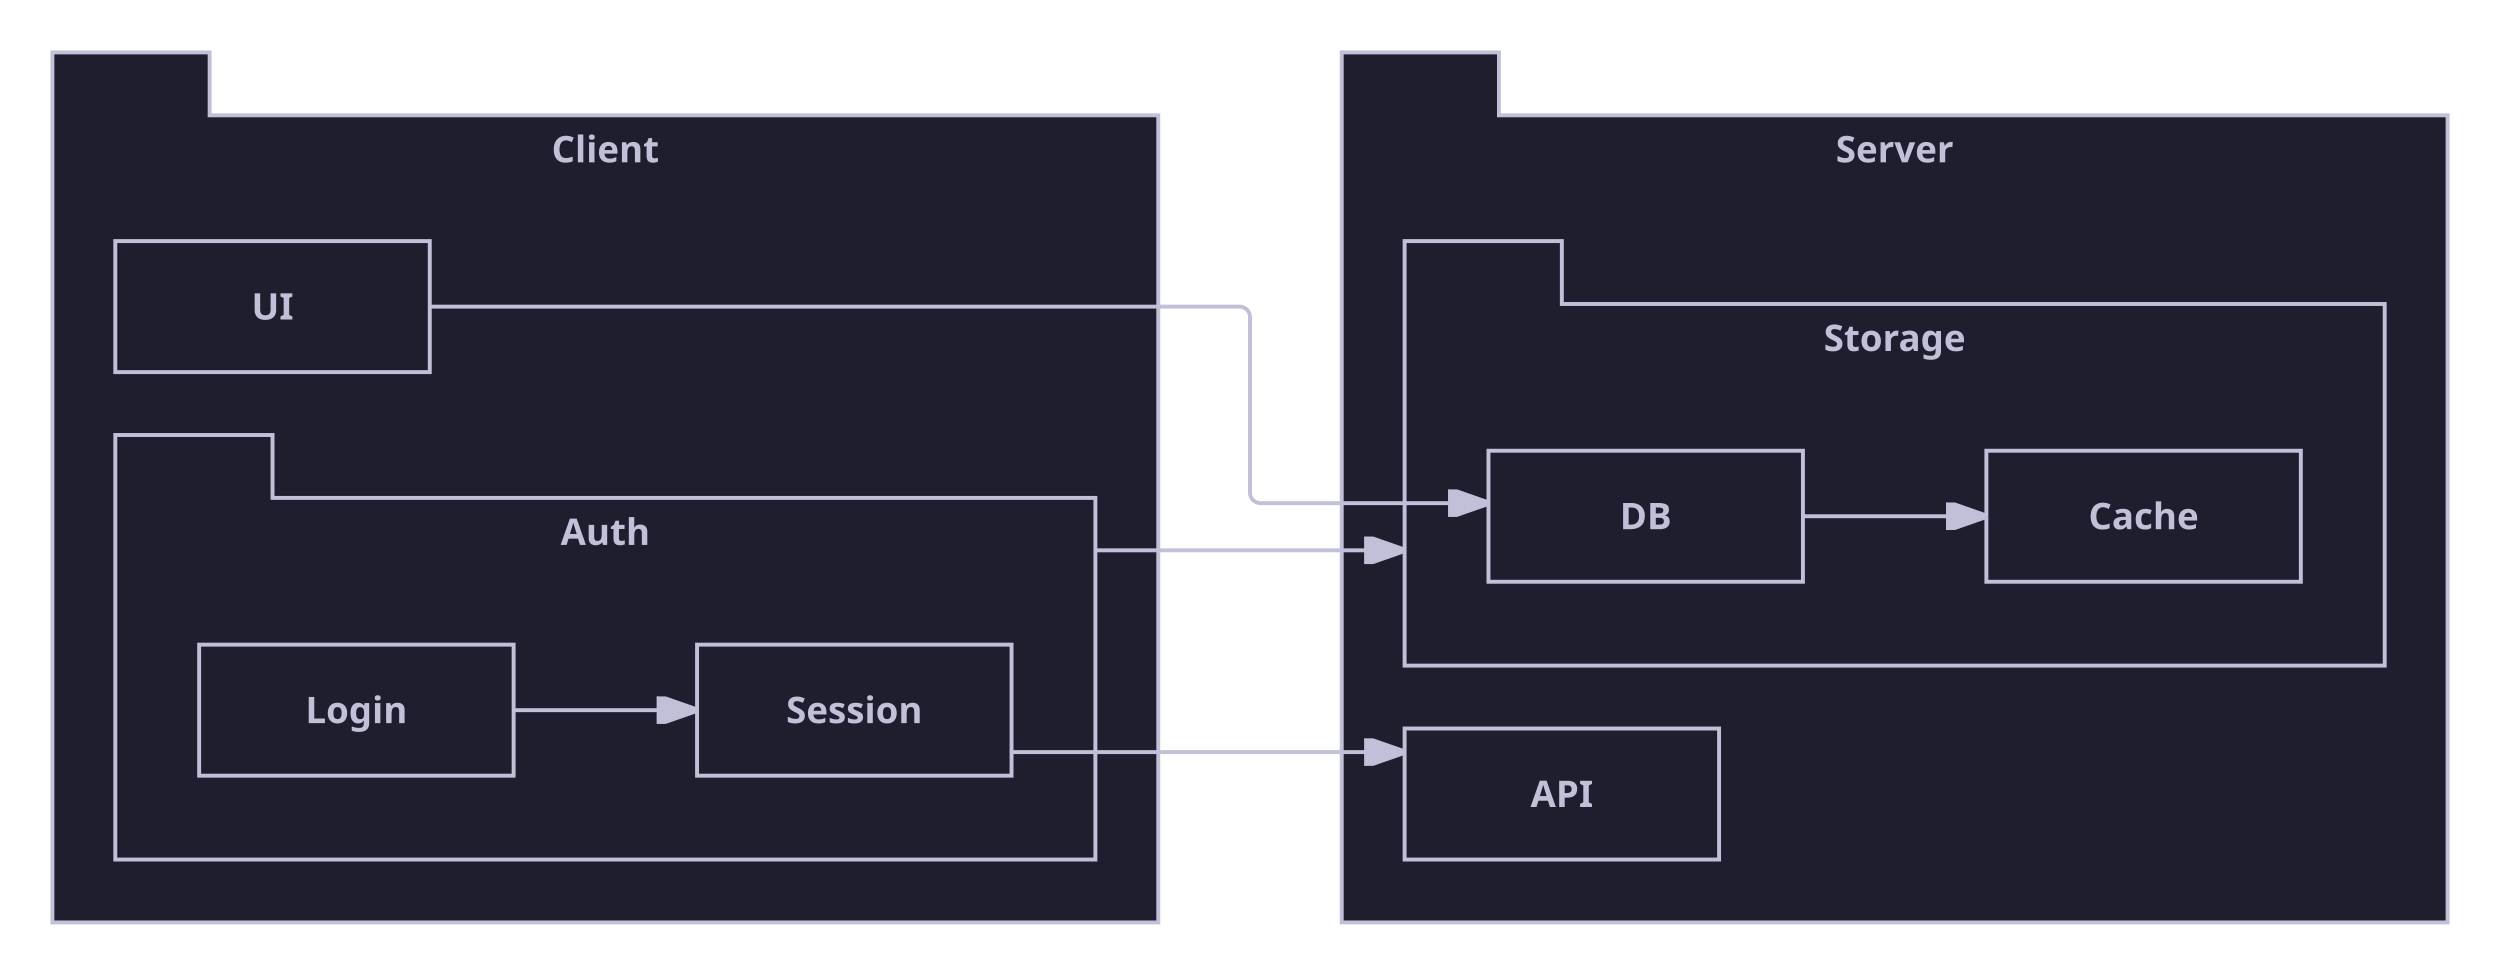
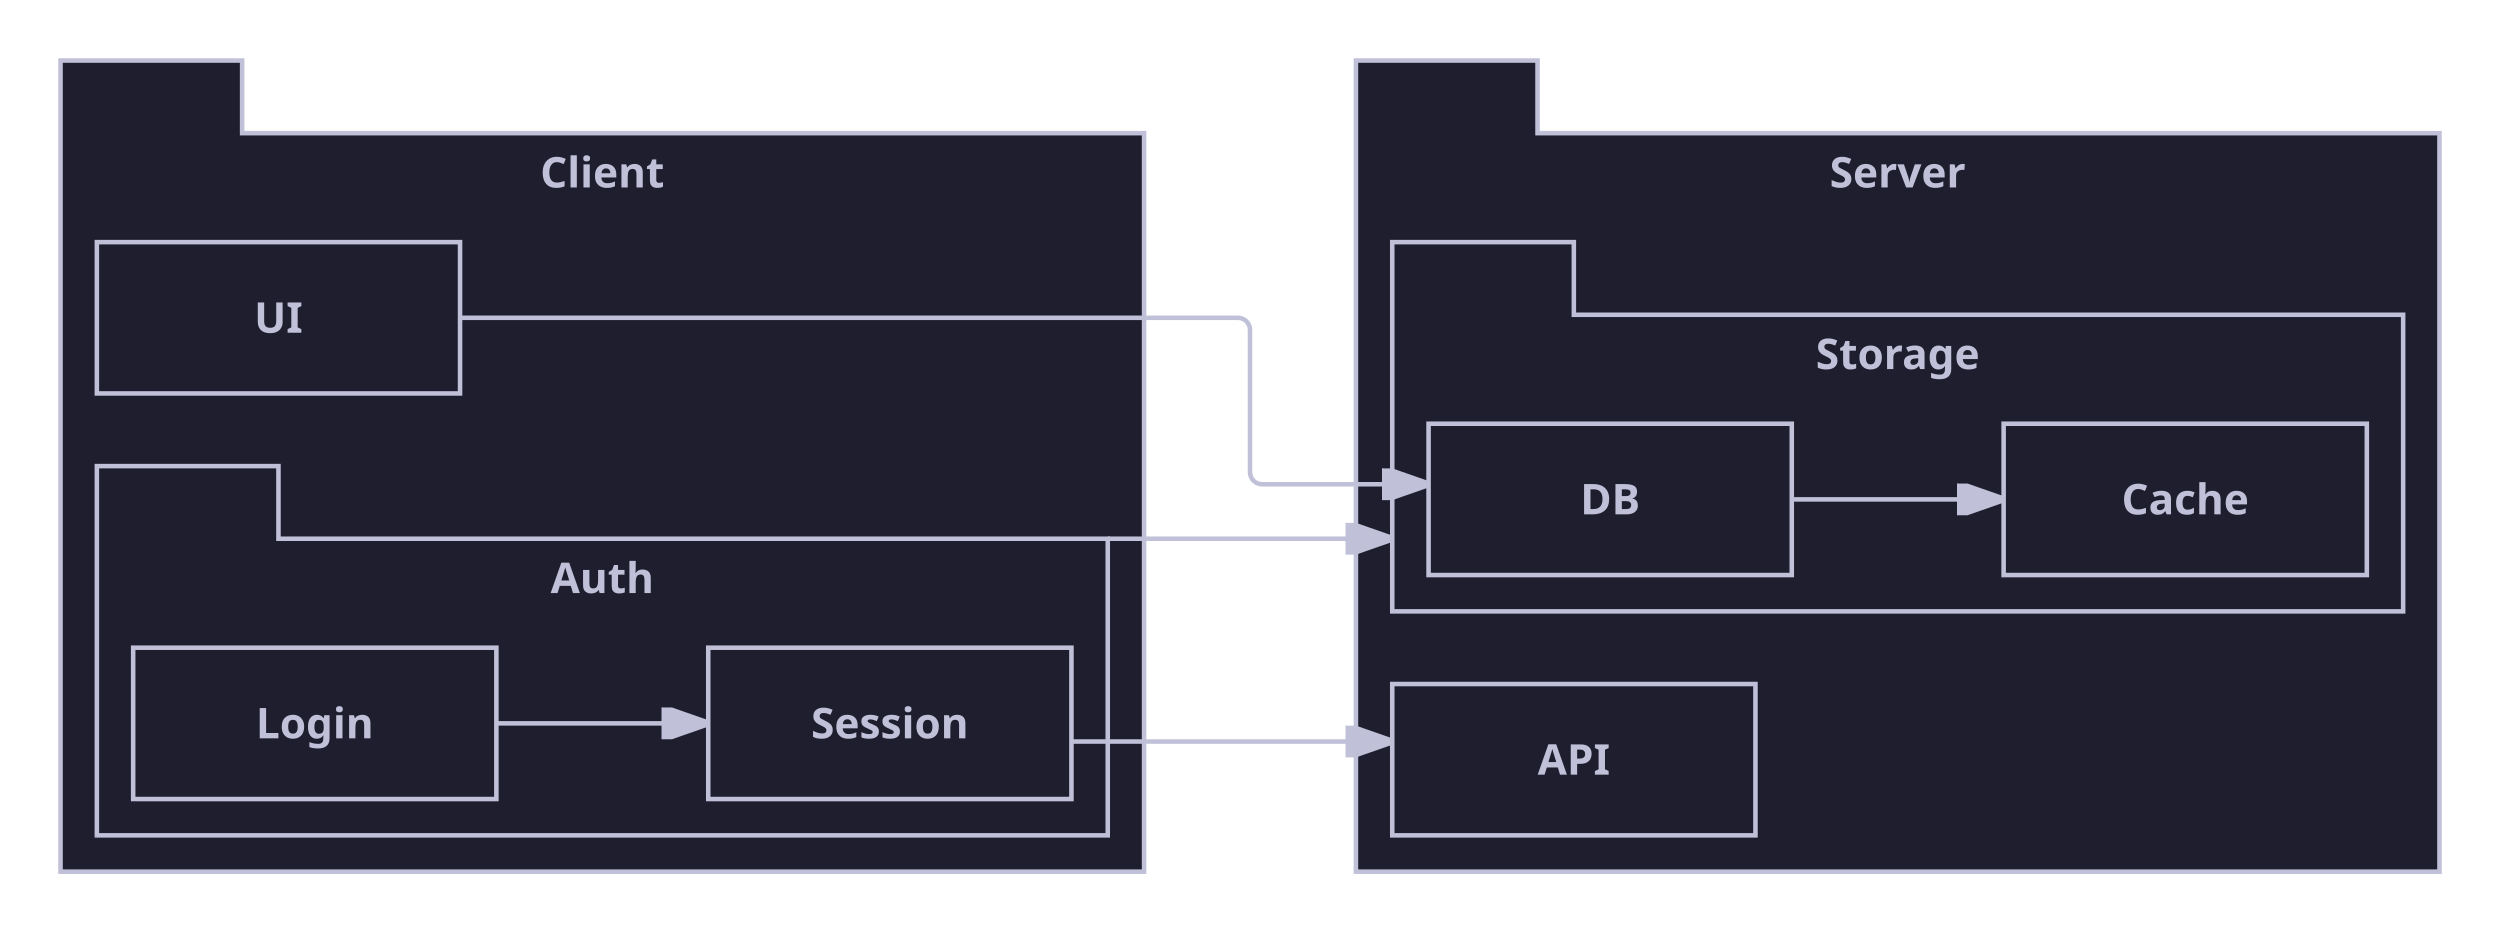
- <svg xmlns="http://www.w3.org/2000/svg" width="954.00" height="372.00" viewBox="0 0 954.00 372.00">
+ <svg xmlns="http://www.w3.org/2000/svg" width="826.00" height="308.00" viewBox="0 0 826.00 308.00">
  <defs>
    <marker id="line-end-open-chevron" markerWidth="10.248" markerHeight="7" refX="10.248" refY="3.5" orient="auto">
      <polyline points="0 0, 10 3.5, 0 7" fill="none" stroke="#C0C0D8" stroke-width="1.50" stroke-linejoin="bevel" />
    </marker>
    <marker id="line-end-hollow-triangle" markerWidth="10.248" markerHeight="7" refX="10.248" refY="3.5" orient="auto">
      <polygon points="0 0, 10 3.5, 0 7" fill="#1E1E2E" stroke="#C0C0D8" stroke-width="1.50" stroke-linejoin="bevel" />
    </marker>
    <marker id="line-end-filled-arrow" markerWidth="10.248" markerHeight="7" refX="10.248" refY="3.5" orient="auto">
      <polygon points="0 0, 10 3.5, 0 7" fill="#C0C0D8" stroke="#C0C0D8" stroke-width="1.50" stroke-linejoin="bevel" />
    </marker>
    <marker id="line-end-hollow-triangle-crossbar" markerWidth="14.748" markerHeight="7" refX="14.748" refY="3.5" orient="auto">
      <polygon points="4.5 0, 14.5 3.5, 4.5 7" fill="#1E1E2E" stroke="#C0C0D8" stroke-width="1.50" stroke-linejoin="bevel" />
      <line x1="1" y1="0" x2="1" y2="7" stroke="#C0C0D8" stroke-width="1.50" />
    </marker>
    <marker id="line-end-hollow-diamond" markerWidth="14" markerHeight="8" refX="13.416" refY="4" orient="auto">
      <polygon points="1 4, 7 0, 13 4, 7 8" fill="#1E1E2E" stroke="#C0C0D8" stroke-width="1.50" stroke-linejoin="bevel" />
    </marker>
    <marker id="line-end-filled-diamond" markerWidth="14" markerHeight="8" refX="13.416" refY="4" orient="auto">
      <polygon points="1 4, 7 0, 13 4, 7 8" fill="#C0C0D8" stroke="#C0C0D8" stroke-width="1.50" stroke-linejoin="bevel" />
    </marker>
    <marker id="line-end-circle" markerWidth="10" markerHeight="10" refX="9.75" refY="5" orient="auto">
      <circle cx="5" cy="5" r="4" fill="#1E1E2E" stroke="#C0C0D8" stroke-width="1.50" />
    </marker>
    <marker id="line-end-bar" markerWidth="4" markerHeight="12" refX="2.75" refY="6" orient="auto">
      <line x1="2" y1="0" x2="2" y2="12" stroke="#C0C0D8" stroke-width="1.50" />
    </marker>
    <filter id="label-bg" x="-0.05" y="-0.05" width="1.1" height="1.1">
      <feFlood flood-color="#1E1E2E" />
      <feComposite in="SourceGraphic" operator="over" />
    </filter>
  </defs>
-   <path d="M 20.00 44.00 L 20.00 20.00 L 80.00 20.00 L 80.00 44.00 L 442.00 44.00 L 442.00 352.00 L 20.00 352.00 Z" fill="#1E1E2E" stroke="#C0C0D8" stroke-width="1.50" />
-   <text x="231.00" y="57.00" font-family="Noto Sans, sans-serif" font-size="14.00" font-weight="bold" fill="#C0C0D8" text-anchor="middle" dominant-baseline="middle">Client</text>
-   <rect x="44.00" y="92.00" width="120.00" height="50.00" fill="#1E1E2E" stroke="#C0C0D8" stroke-width="1.50" />
-   <text x="104.00" y="117.00" font-family="Noto Sans, sans-serif" font-size="14.00" font-weight="bold" fill="#C0C0D8" text-anchor="middle" dominant-baseline="middle">UI</text>
-   <path d="M 44.00 190.00 L 44.00 166.00 L 104.00 166.00 L 104.00 190.00 L 418.00 190.00 L 418.00 328.00 L 44.00 328.00 Z" fill="#1E1E2E" stroke="#C0C0D8" stroke-width="1.50" />
-   <text x="231.00" y="203.00" font-family="Noto Sans, sans-serif" font-size="14.00" font-weight="bold" fill="#C0C0D8" text-anchor="middle" dominant-baseline="middle">Auth</text>
-   <rect x="76.00" y="246.00" width="120.00" height="50.00" fill="#1E1E2E" stroke="#C0C0D8" stroke-width="1.50" />
-   <text x="136.00" y="271.00" font-family="Noto Sans, sans-serif" font-size="14.00" font-weight="bold" fill="#C0C0D8" text-anchor="middle" dominant-baseline="middle">Login</text>
-   <rect x="266.00" y="246.00" width="120.00" height="50.00" fill="#1E1E2E" stroke="#C0C0D8" stroke-width="1.50" />
-   <text x="326.00" y="271.00" font-family="Noto Sans, sans-serif" font-size="14.00" font-weight="bold" fill="#C0C0D8" text-anchor="middle" dominant-baseline="middle">Session</text>
-   <path d="M 196.00 271.00 L 266.00 271.00" fill="none" stroke="#C0C0D8" stroke-width="1.50" marker-end="url(#line-end-filled-arrow)" />
-   <path d="M 512.00 44.00 L 512.00 20.00 L 572.00 20.00 L 572.00 44.00 L 934.00 44.00 L 934.00 352.00 L 512.00 352.00 Z" fill="#1E1E2E" stroke="#C0C0D8" stroke-width="1.50" />
-   <text x="723.00" y="57.00" font-family="Noto Sans, sans-serif" font-size="14.00" font-weight="bold" fill="#C0C0D8" text-anchor="middle" dominant-baseline="middle">Server</text>
-   <path d="M 536.00 116.00 L 536.00 92.00 L 596.00 92.00 L 596.00 116.00 L 910.00 116.00 L 910.00 254.00 L 536.00 254.00 Z" fill="#1E1E2E" stroke="#C0C0D8" stroke-width="1.50" />
-   <text x="723.00" y="129.00" font-family="Noto Sans, sans-serif" font-size="14.00" font-weight="bold" fill="#C0C0D8" text-anchor="middle" dominant-baseline="middle">Storage</text>
-   <rect x="568.00" y="172.00" width="120.00" height="50.00" fill="#1E1E2E" stroke="#C0C0D8" stroke-width="1.50" />
-   <text x="628.00" y="197.00" font-family="Noto Sans, sans-serif" font-size="14.00" font-weight="bold" fill="#C0C0D8" text-anchor="middle" dominant-baseline="middle">DB</text>
-   <rect x="758.00" y="172.00" width="120.00" height="50.00" fill="#1E1E2E" stroke="#C0C0D8" stroke-width="1.50" />
-   <text x="818.00" y="197.00" font-family="Noto Sans, sans-serif" font-size="14.00" font-weight="bold" fill="#C0C0D8" text-anchor="middle" dominant-baseline="middle">Cache</text>
-   <path d="M 688.00 197.00 L 758.00 197.00" fill="none" stroke="#C0C0D8" stroke-width="1.50" marker-end="url(#line-end-filled-arrow)" />
-   <rect x="536.00" y="278.00" width="120.00" height="50.00" fill="#1E1E2E" stroke="#C0C0D8" stroke-width="1.50" />
-   <text x="596.00" y="303.00" font-family="Noto Sans, sans-serif" font-size="14.00" font-weight="bold" fill="#C0C0D8" text-anchor="middle" dominant-baseline="middle">API</text>
-   <path d="M 386.00 287.00 L 536.00 287.00" fill="none" stroke="#C0C0D8" stroke-width="1.50" marker-end="url(#line-end-filled-arrow)" />
-   <path d="M 164.00 117.00 L 473.00 117.00 A 4.00 4.00 0 0 1 477.00 121.00 L 477.00 188.00 A 4.00 4.00 0 0 0 481.00 192.00 L 568.00 192.00" fill="none" stroke="#C0C0D8" stroke-width="1.50" marker-end="url(#line-end-filled-arrow)" />
-   <path d="M 418.00 210.00 L 536.00 210.00" fill="none" stroke="#C0C0D8" stroke-width="1.50" marker-end="url(#line-end-filled-arrow)" />
+   <path d="M 20.00 44.00 L 20.00 20.00 L 80.00 20.00 L 80.00 44.00 L 378.00 44.00 L 378.00 288.00 L 20.00 288.00 Z" fill="#1E1E2E" stroke="#C0C0D8" stroke-width="1.50" />
+   <text x="199.00" y="57.00" font-family="Noto Sans, sans-serif" font-size="14.00" font-weight="bold" fill="#C0C0D8" text-anchor="middle" dominant-baseline="middle">Client</text>
+   <rect x="32.00" y="80.00" width="120.00" height="50.00" fill="#1E1E2E" stroke="#C0C0D8" stroke-width="1.50" />
+   <text x="92.00" y="105.00" font-family="Noto Sans, sans-serif" font-size="14.00" font-weight="bold" fill="#C0C0D8" text-anchor="middle" dominant-baseline="middle">UI</text>
+   <path d="M 32.00 178.00 L 32.00 154.00 L 92.00 154.00 L 92.00 178.00 L 366.00 178.00 L 366.00 276.00 L 32.00 276.00 Z" fill="#1E1E2E" stroke="#C0C0D8" stroke-width="1.50" />
+   <text x="199.00" y="191.00" font-family="Noto Sans, sans-serif" font-size="14.00" font-weight="bold" fill="#C0C0D8" text-anchor="middle" dominant-baseline="middle">Auth</text>
+   <rect x="44.00" y="214.00" width="120.00" height="50.00" fill="#1E1E2E" stroke="#C0C0D8" stroke-width="1.50" />
+   <text x="104.00" y="239.00" font-family="Noto Sans, sans-serif" font-size="14.00" font-weight="bold" fill="#C0C0D8" text-anchor="middle" dominant-baseline="middle">Login</text>
+   <rect x="234.00" y="214.00" width="120.00" height="50.00" fill="#1E1E2E" stroke="#C0C0D8" stroke-width="1.50" />
+   <text x="294.00" y="239.00" font-family="Noto Sans, sans-serif" font-size="14.00" font-weight="bold" fill="#C0C0D8" text-anchor="middle" dominant-baseline="middle">Session</text>
+   <path d="M 164.00 239.00 L 234.00 239.00" fill="none" stroke="#C0C0D8" stroke-width="1.50" marker-end="url(#line-end-filled-arrow)" />
+   <path d="M 448.00 44.00 L 448.00 20.00 L 508.00 20.00 L 508.00 44.00 L 806.00 44.00 L 806.00 288.00 L 448.00 288.00 Z" fill="#1E1E2E" stroke="#C0C0D8" stroke-width="1.50" />
+   <text x="627.00" y="57.00" font-family="Noto Sans, sans-serif" font-size="14.00" font-weight="bold" fill="#C0C0D8" text-anchor="middle" dominant-baseline="middle">Server</text>
+   <path d="M 460.00 104.00 L 460.00 80.00 L 520.00 80.00 L 520.00 104.00 L 794.00 104.00 L 794.00 202.00 L 460.00 202.00 Z" fill="#1E1E2E" stroke="#C0C0D8" stroke-width="1.50" />
+   <text x="627.00" y="117.00" font-family="Noto Sans, sans-serif" font-size="14.00" font-weight="bold" fill="#C0C0D8" text-anchor="middle" dominant-baseline="middle">Storage</text>
+   <rect x="472.00" y="140.00" width="120.00" height="50.00" fill="#1E1E2E" stroke="#C0C0D8" stroke-width="1.50" />
+   <text x="532.00" y="165.00" font-family="Noto Sans, sans-serif" font-size="14.00" font-weight="bold" fill="#C0C0D8" text-anchor="middle" dominant-baseline="middle">DB</text>
+   <rect x="662.00" y="140.00" width="120.00" height="50.00" fill="#1E1E2E" stroke="#C0C0D8" stroke-width="1.50" />
+   <text x="722.00" y="165.00" font-family="Noto Sans, sans-serif" font-size="14.00" font-weight="bold" fill="#C0C0D8" text-anchor="middle" dominant-baseline="middle">Cache</text>
+   <path d="M 592.00 165.00 L 662.00 165.00" fill="none" stroke="#C0C0D8" stroke-width="1.50" marker-end="url(#line-end-filled-arrow)" />
+   <rect x="460.00" y="226.00" width="120.00" height="50.00" fill="#1E1E2E" stroke="#C0C0D8" stroke-width="1.50" />
+   <text x="520.00" y="251.00" font-family="Noto Sans, sans-serif" font-size="14.00" font-weight="bold" fill="#C0C0D8" text-anchor="middle" dominant-baseline="middle">API</text>
+   <path d="M 354.00 245.00 L 460.00 245.00" fill="none" stroke="#C0C0D8" stroke-width="1.50" marker-end="url(#line-end-filled-arrow)" />
+   <path d="M 152.00 105.00 L 409.00 105.00 A 4.00 4.00 0 0 1 413.00 109.00 L 413.00 156.00 A 4.00 4.00 0 0 0 417.00 160.00 L 472.00 160.00" fill="none" stroke="#C0C0D8" stroke-width="1.50" marker-end="url(#line-end-filled-arrow)" />
+   <path d="M 366.00 178.00 L 460.00 178.00" fill="none" stroke="#C0C0D8" stroke-width="1.50" marker-end="url(#line-end-filled-arrow)" />
</svg>
